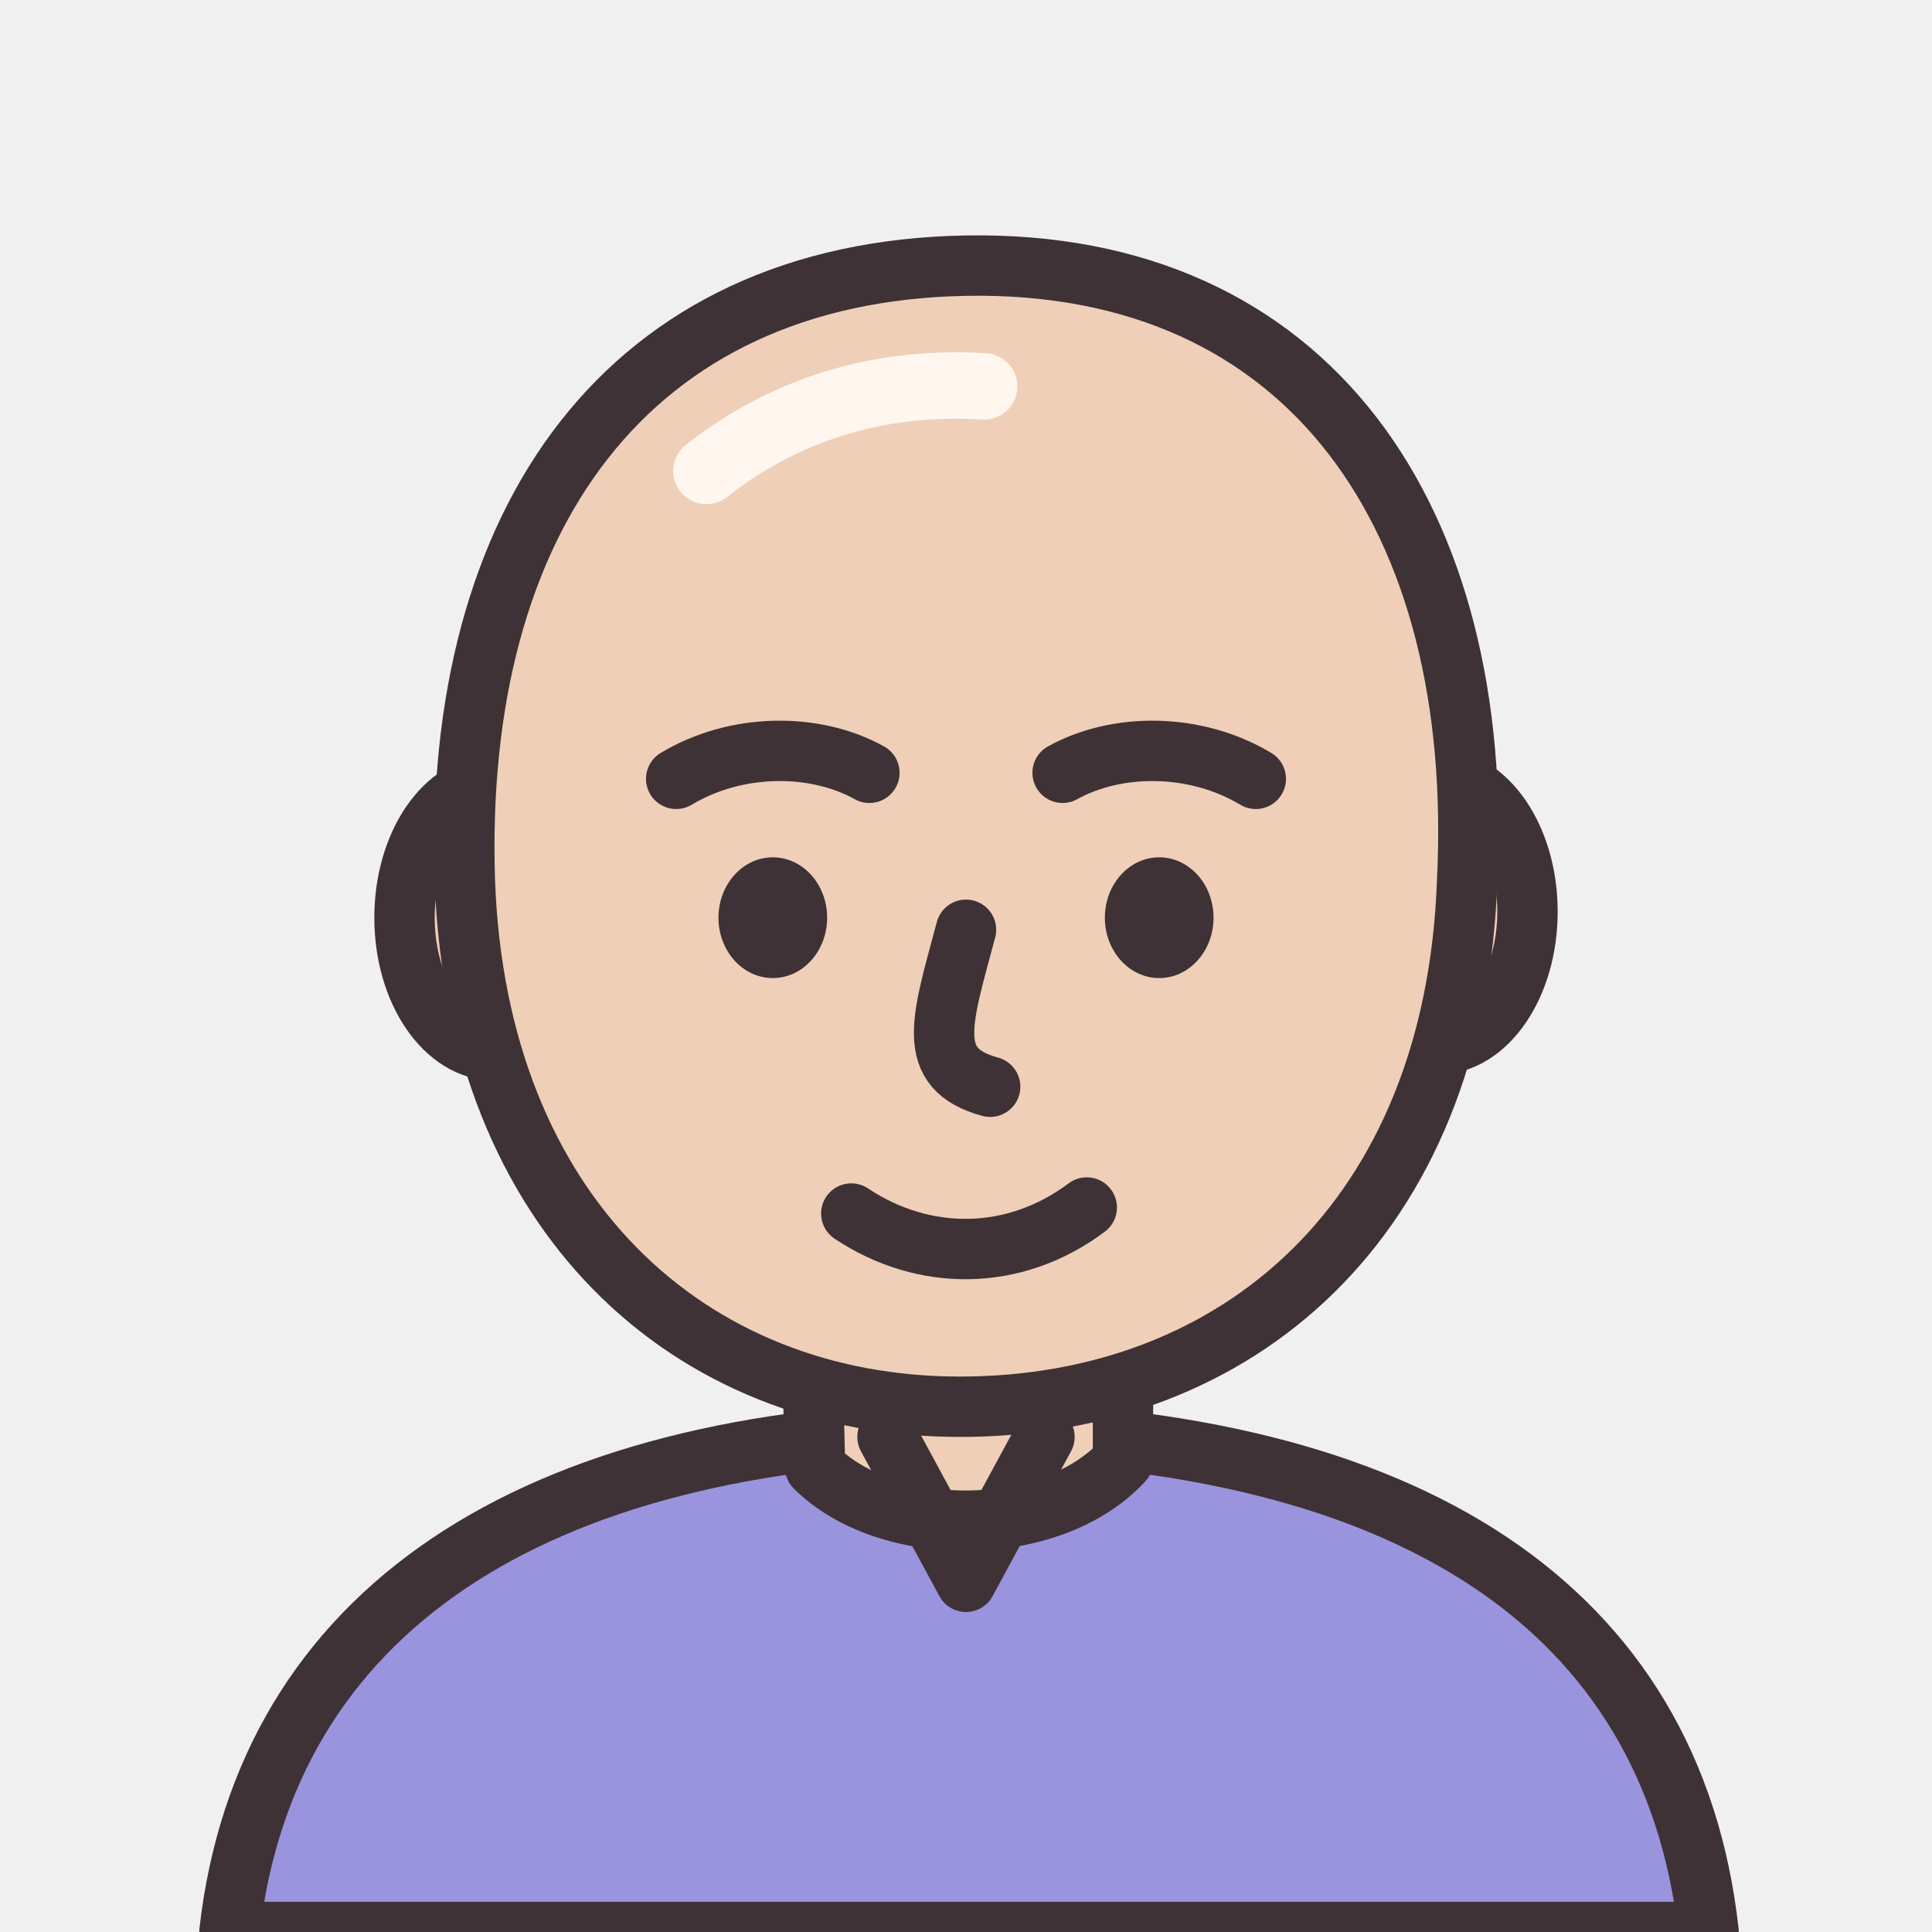
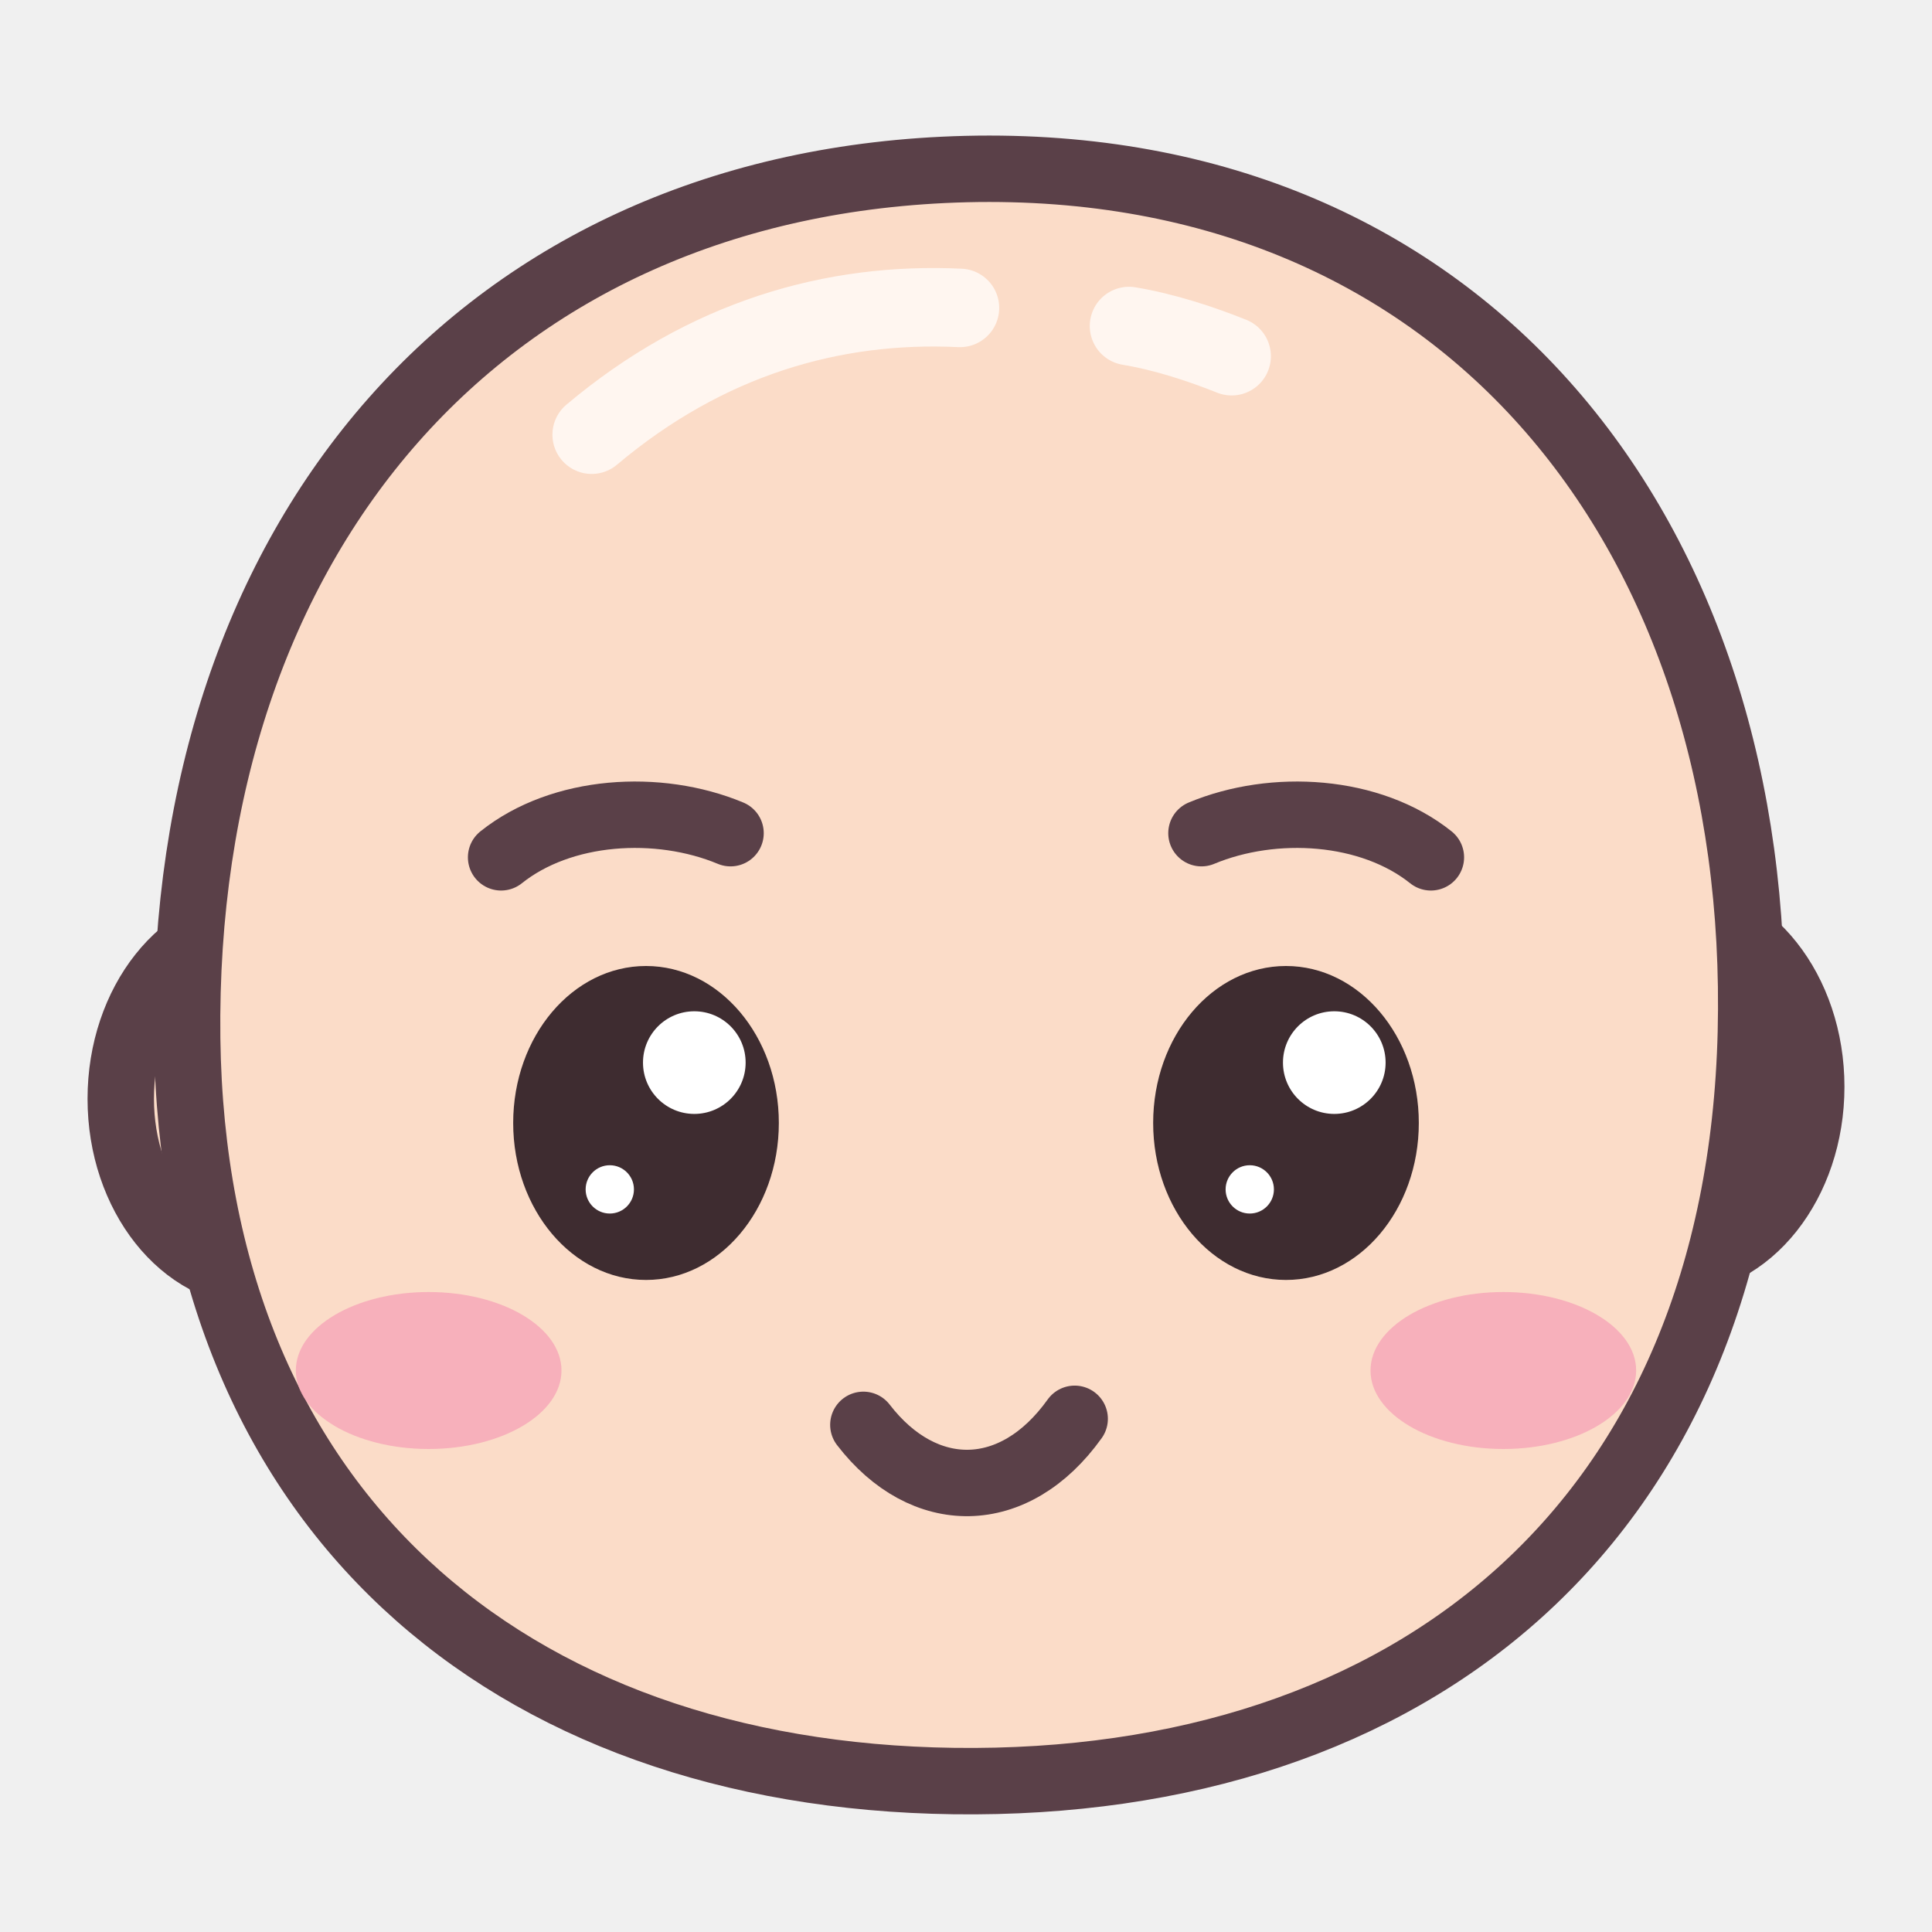
<svg xmlns="http://www.w3.org/2000/svg" viewBox="0 0 64 64">
-   <g stroke="#3E3236" stroke-width="2" stroke-linecap="round" stroke-linejoin="round">
-     <path d="M7.6 64C8.8 53.4 17.6 47.6 32 47.4C46.6 47.6 55.4 53.2 56.6 64Z" fill="#9A93DE" />
-     <path d="M26.8 40.6L27 48.6C29.4 51 34.8 51 37.2 48.4L37.2 40.6Z" fill="#EFCFB8" />
-     <ellipse cx="16.4" cy="30.4" rx="3" ry="4.4" fill="#EFCFB8" />
-     <ellipse cx="47.6" cy="30.2" rx="3" ry="4.4" fill="#EFCFB8" />
-     <path d="M32 8.8C43.4 8.6 49.2 17.2 48.6 29.2C48.2 40.4 41 46.6 31.8 46.6C22.8 46.6 15.8 40.2 15.4 29.2C15 17.2 20.8 9 32 8.8Z" fill="#EFCFB8" />
-     <path d="M22.4 25.8C24.4 24.6 27 24.6 28.8 25.6M35.2 25.6C37 24.6 39.6 24.6 41.6 25.8M32 30.8C31.2 33.8 30.6 35.4 32.8 36M28.2 40.2C30.6 41.8 33.6 41.8 36 40" fill="none" />
-     <path d="M29.4 47.6L32 52.4L34.6 47.6" fill="none" />
+   <g stroke="#5A4048" stroke-width="2.2" stroke-linecap="round" stroke-linejoin="round">
+     <ellipse cx="8.6" cy="36.4" rx="4.6" ry="5.8" fill="#FBDCC8" />
+     <ellipse cx="55.4" cy="36" rx="4.6" ry="5.8" fill="#FBDCC8" />
+     <path d="M32 5.6C48.6 5.2 58.4 17.8 58 34.2C57.6 50.4 46.8 59.2 31.6 59C16.8 58.8 6.4 50 6.2 34.4C6 17.8 16 6 32 5.6Z" fill="#FBDCC8" />
+     <path d="M16.6 28.4C18.6 26.8 21.8 26.6 24.2 27.6M39.8 27.6C42.2 26.6 45.4 26.8 47.4 28.4M28.6 47.2C30.6 49.8 33.6 49.8 35.6 47" fill="none" />
  </g>
-   <path d="M23.4 15.6C26.2 13.4 29.4 12.6 32.6 12.8" stroke="#FFF6F0" stroke-width="2.2" stroke-linecap="round" fill="none" />
-   <ellipse cx="25.6" cy="30.4" rx="1.8" ry="2" fill="#3E3236" />
-   <ellipse cx="38.4" cy="30.4" rx="1.8" ry="2" fill="#3E3236" />
+   <path d="M19.6 14.4C23.4 11.2 27.6 10 31.8 10.2M37.4 10.8C38.6 11 39.8 11.4 40.8 11.8" stroke="#FFF6F0" stroke-width="2.6" stroke-linecap="round" fill="none" />
+   <ellipse cx="21.4" cy="37.2" rx="4.4" ry="5.2" fill="#3E2C30" />
+   <ellipse cx="42.6" cy="37.2" rx="4.4" ry="5.2" fill="#3E2C30" />
+   <circle cx="23" cy="35.2" r="1.7" fill="#fff" />
+   <circle cx="44.2" cy="35.2" r="1.7" fill="#fff" />
+   <circle cx="20.2" cy="39.4" r=".8" fill="#fff" />
+   <circle cx="41.4" cy="39.4" r=".8" fill="#fff" />
+   <ellipse cx="14.2" cy="45.4" rx="4.4" ry="2.6" fill="#F7A8B8" opacity=".85" />
+   <ellipse cx="49.8" cy="45.4" rx="4.4" ry="2.6" fill="#F7A8B8" opacity=".85" />
</svg>
